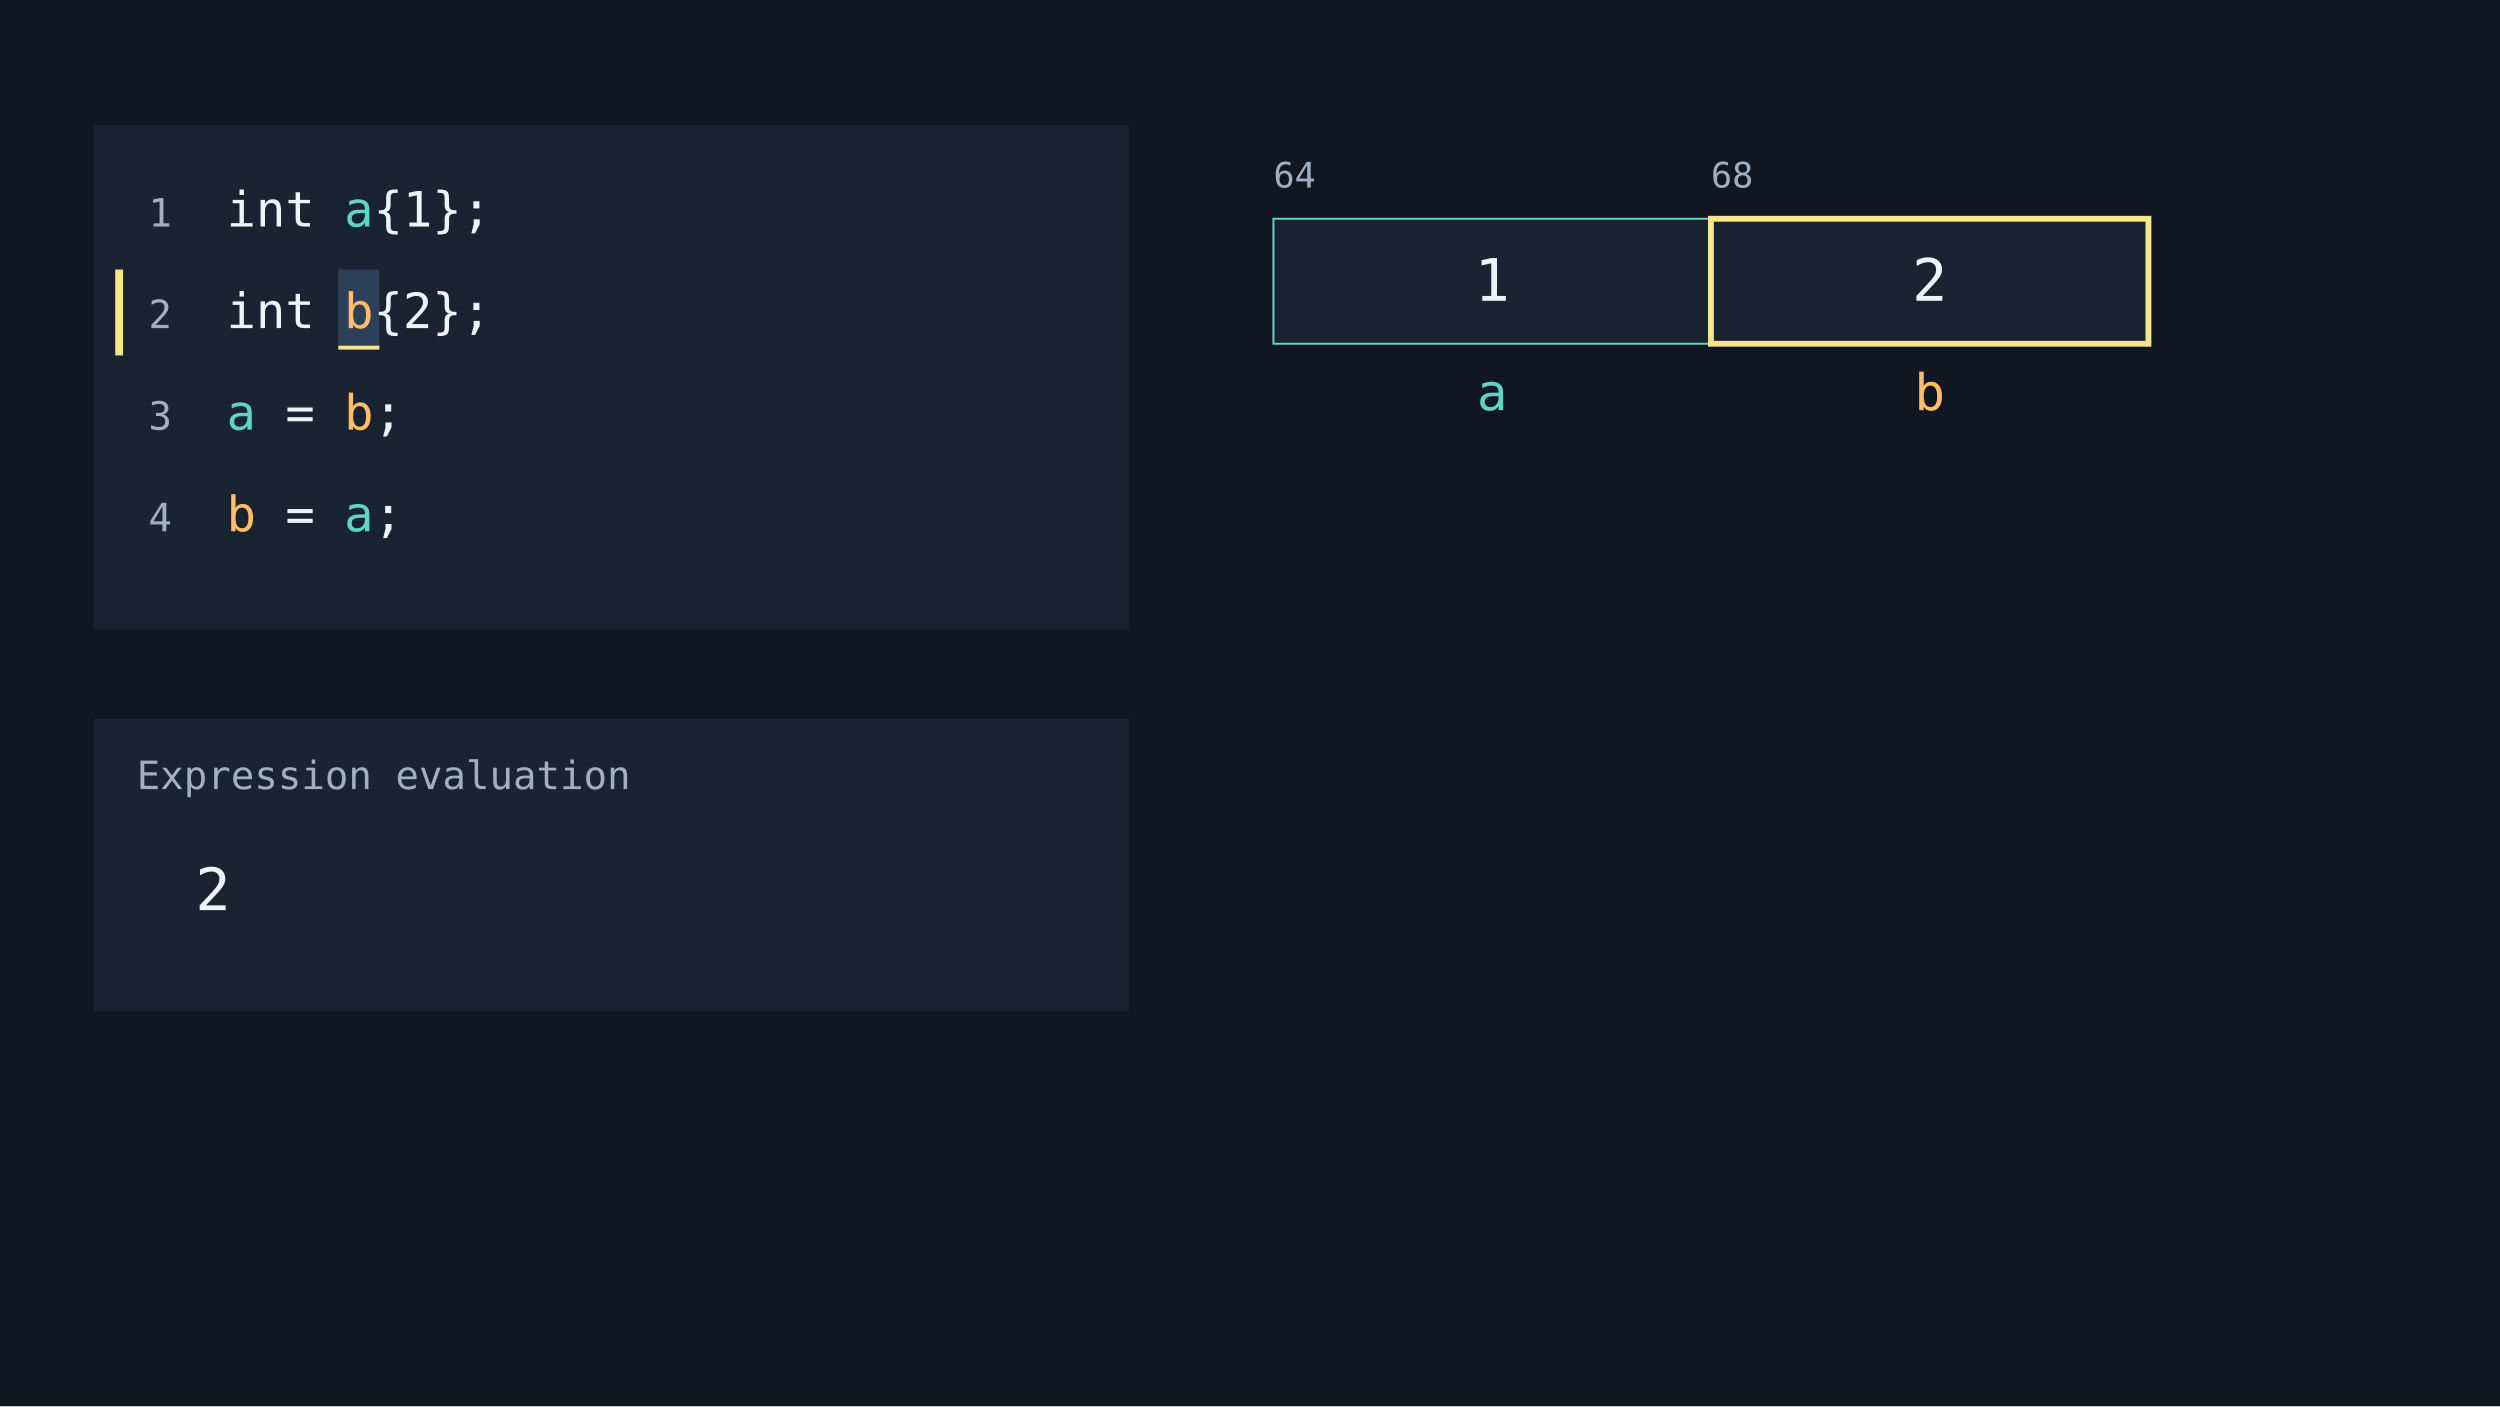
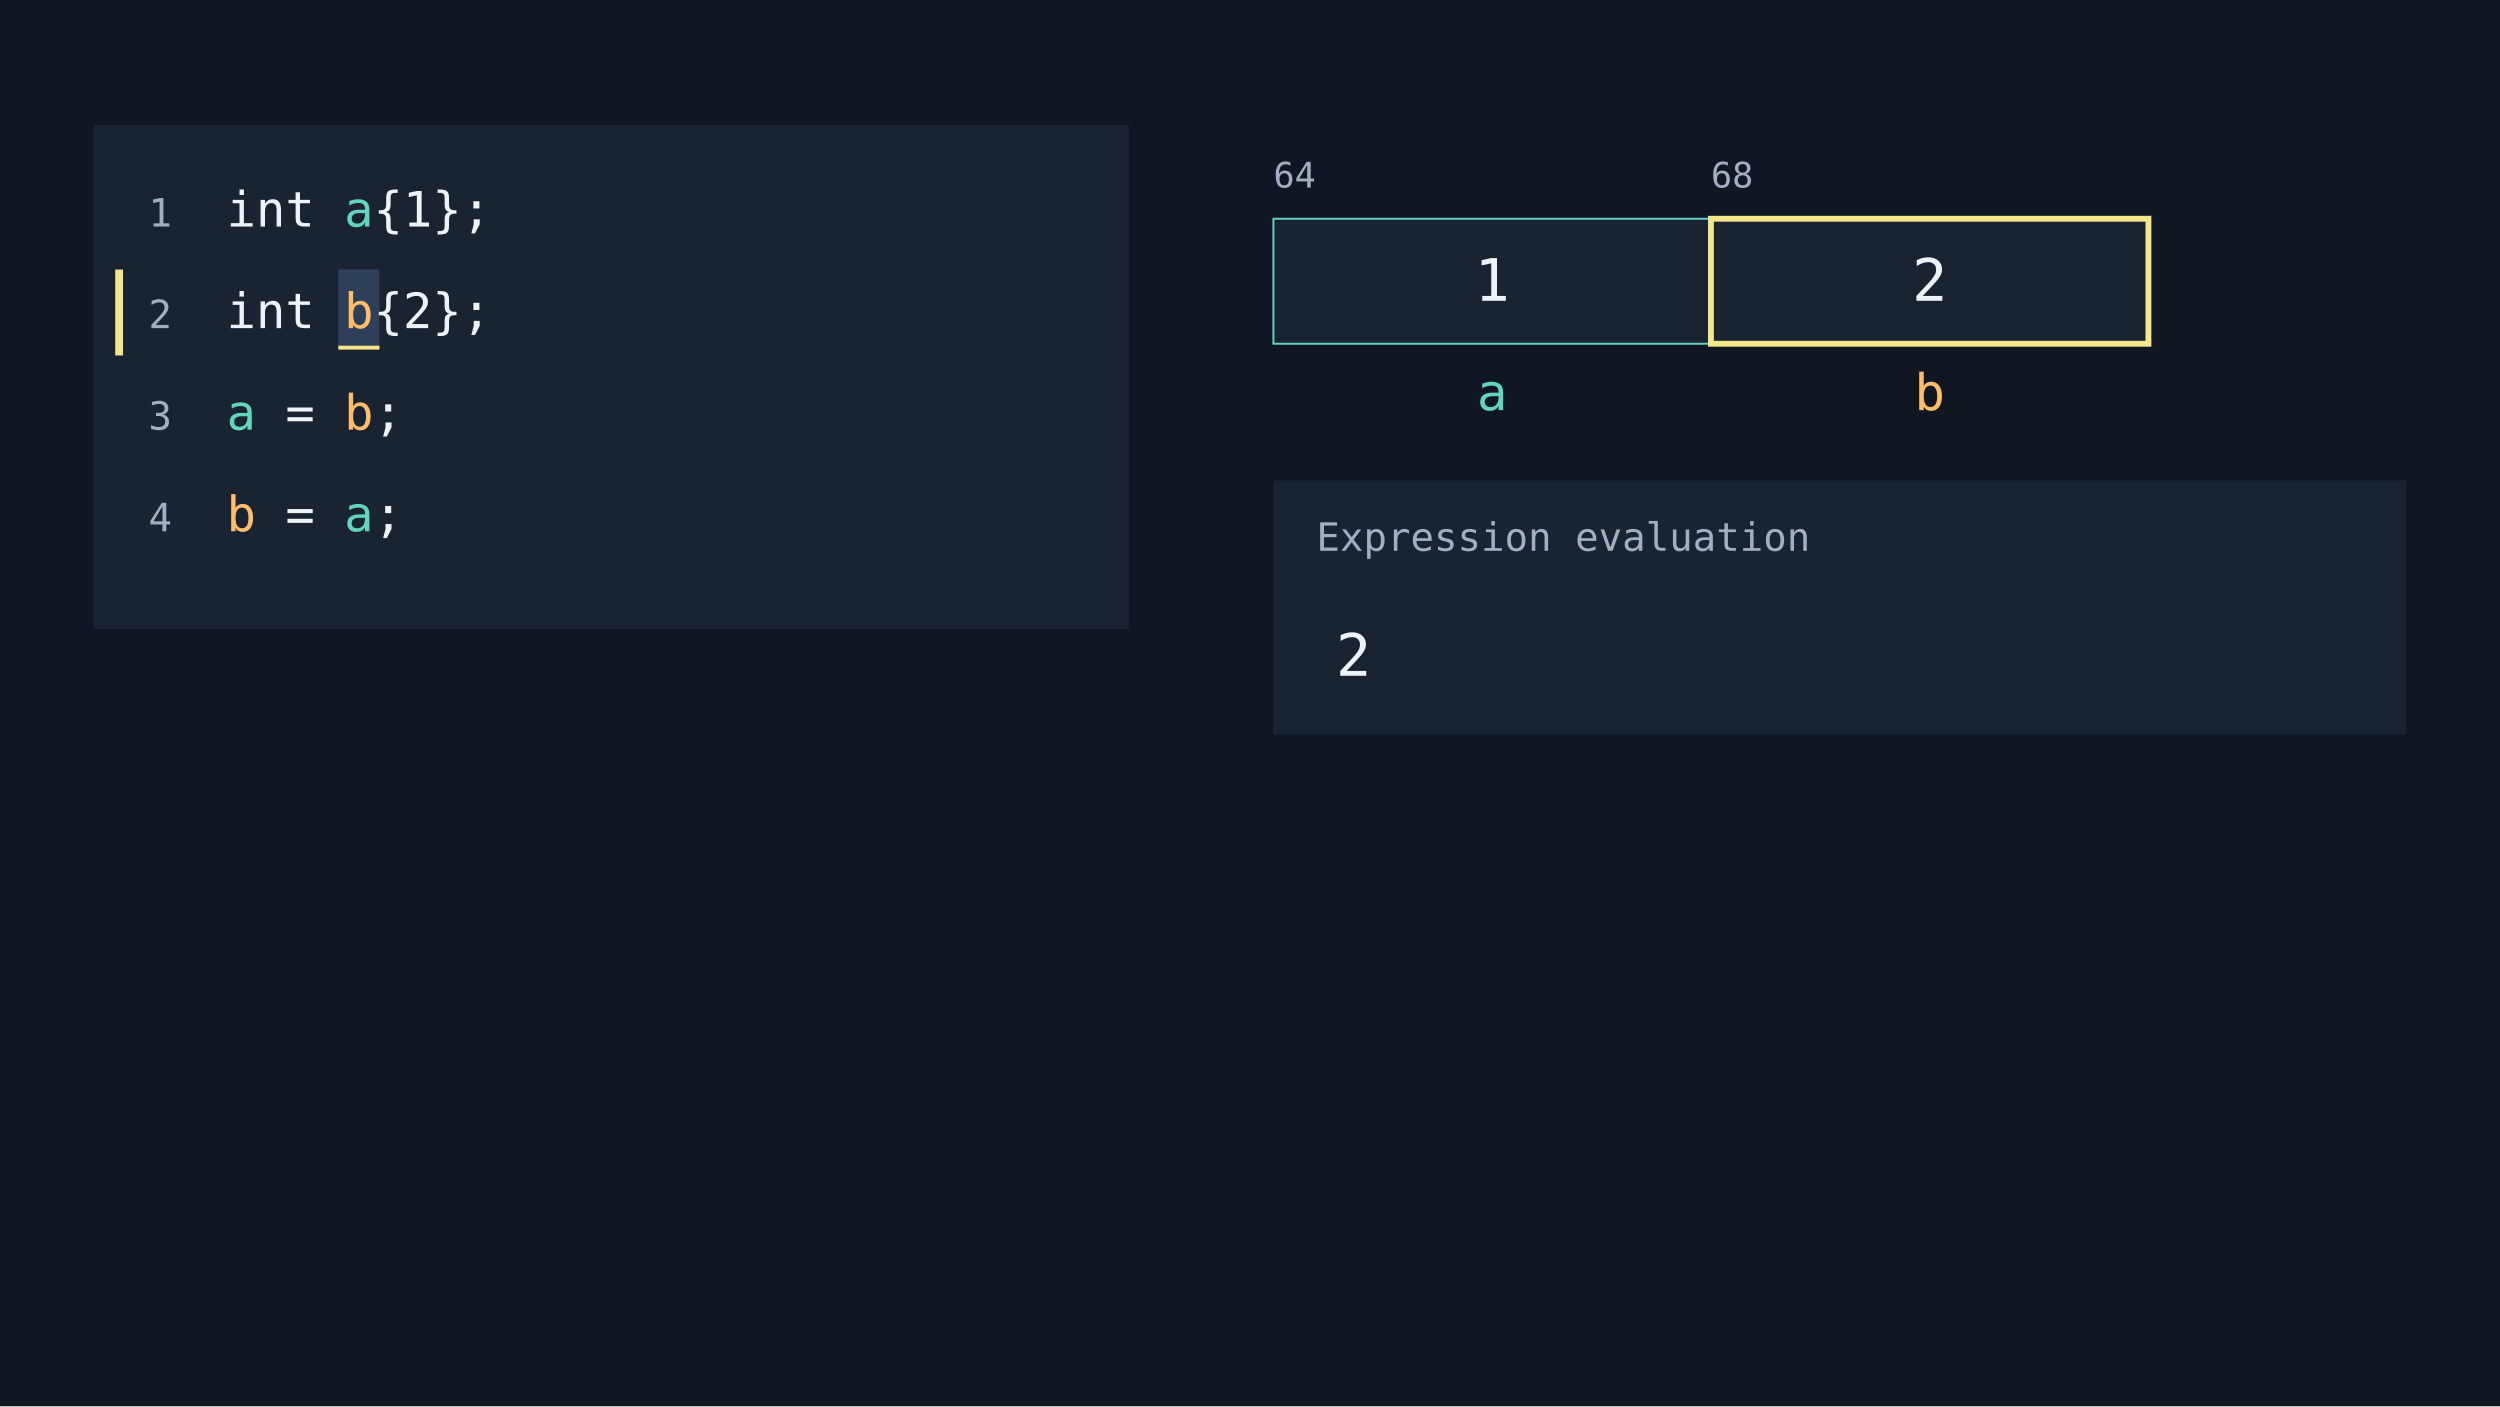
<svg xmlns="http://www.w3.org/2000/svg" viewBox="0 0 1280 720" width="1280" height="720" role="img">
  <rect x="0" y="0" width="1280" height="720" fill="#101722" stroke="none" stroke-width="1" />
  <rect x="48" y="64" width="530" height="258" fill="#192331" stroke="none" stroke-width="1" />
-   <rect x="48" y="368" width="530" height="150" fill="#192331" stroke="none" stroke-width="1" />
-   <text x="70" y="404" font-family="DejaVu Sans Mono,monospace" font-size="20" fill="#a0afc2" xml:space="preserve">Expression evaluation</text>
-   <text x="100" y="466" font-family="DejaVu Sans Mono,monospace" font-size="30" fill="#eef3fa" xml:space="preserve">2</text>
+   <rect x="652" y="246" width="580" height="130" fill="#192331" stroke="none" stroke-width="1" />
+   <text x="674" y="282" font-family="DejaVu Sans Mono,monospace" font-size="20" fill="#a0afc2" xml:space="preserve">Expression evaluation</text>
+   <text x="684" y="346" font-family="DejaVu Sans Mono,monospace" font-size="30" fill="#eef3fa" xml:space="preserve">2</text>
  <text x="76" y="116" font-family="DejaVu Sans Mono,monospace" font-size="20" fill="#a0afc2" xml:space="preserve">1</text>
  <text x="116.0" y="116" font-family="DejaVu Sans Mono,monospace" font-size="25" fill="#eef3fa" xml:space="preserve">int</text>
  <text x="161.15" y="116" font-family="DejaVu Sans Mono,monospace" font-size="25" fill="#eef3fa" xml:space="preserve"> </text>
  <text x="176.2" y="116" font-family="DejaVu Sans Mono,monospace" font-size="25" fill="#61d4c4" xml:space="preserve">a</text>
  <text x="191.25" y="116" font-family="DejaVu Sans Mono,monospace" font-size="25" fill="#eef3fa" xml:space="preserve">{1};</text>
  <rect x="59" y="138" width="4" height="44" fill="#f5e58b" stroke="none" stroke-width="1" />
  <rect x="173.2" y="138" width="21.05" height="40" fill="#2e4059" stroke="none" stroke-width="1" />
  <line x1="173.2" y1="178" x2="194.25" y2="178" stroke="#f5e58b" stroke-width="2" />
  <text x="76" y="168" font-family="DejaVu Sans Mono,monospace" font-size="20" fill="#a0afc2" xml:space="preserve">2</text>
  <text x="116.0" y="168" font-family="DejaVu Sans Mono,monospace" font-size="25" fill="#eef3fa" xml:space="preserve">int</text>
  <text x="161.15" y="168" font-family="DejaVu Sans Mono,monospace" font-size="25" fill="#eef3fa" xml:space="preserve"> </text>
  <text x="176.2" y="168" font-family="DejaVu Sans Mono,monospace" font-size="25" fill="#ffbd69" xml:space="preserve">b</text>
  <text x="191.25" y="168" font-family="DejaVu Sans Mono,monospace" font-size="25" fill="#eef3fa" xml:space="preserve">{2};</text>
  <text x="76" y="220" font-family="DejaVu Sans Mono,monospace" font-size="20" fill="#a0afc2" xml:space="preserve">3</text>
  <text x="116.0" y="220" font-family="DejaVu Sans Mono,monospace" font-size="25" fill="#61d4c4" xml:space="preserve">a</text>
  <text x="131.05" y="220" font-family="DejaVu Sans Mono,monospace" font-size="25" fill="#eef3fa" xml:space="preserve"> = </text>
  <text x="176.2" y="220" font-family="DejaVu Sans Mono,monospace" font-size="25" fill="#ffbd69" xml:space="preserve">b</text>
  <text x="191.25" y="220" font-family="DejaVu Sans Mono,monospace" font-size="25" fill="#eef3fa" xml:space="preserve">;</text>
  <text x="76" y="272" font-family="DejaVu Sans Mono,monospace" font-size="20" fill="#a0afc2" xml:space="preserve">4</text>
  <text x="116.0" y="272" font-family="DejaVu Sans Mono,monospace" font-size="25" fill="#ffbd69" xml:space="preserve">b</text>
  <text x="131.05" y="272" font-family="DejaVu Sans Mono,monospace" font-size="25" fill="#eef3fa" xml:space="preserve"> = </text>
  <text x="176.2" y="272" font-family="DejaVu Sans Mono,monospace" font-size="25" fill="#61d4c4" xml:space="preserve">a</text>
  <text x="191.25" y="272" font-family="DejaVu Sans Mono,monospace" font-size="25" fill="#eef3fa" xml:space="preserve">;</text>
  <text x="652" y="96" font-family="DejaVu Sans Mono,monospace" font-size="18" fill="#a0afc2" xml:space="preserve">64</text>
  <text x="756.174" y="210" font-family="DejaVu Sans Mono,monospace" font-size="26" fill="#61d4c4" xml:space="preserve">a</text>
  <rect x="652" y="112" width="224.0" height="64" fill="#192331" stroke="#61d4c4" stroke-width="1" />
  <text x="754.97" y="154" font-family="DejaVu Sans Mono,monospace" font-size="30" fill="#eef3fa" xml:space="preserve">1</text>
  <text x="876.0" y="96" font-family="DejaVu Sans Mono,monospace" font-size="18" fill="#a0afc2" xml:space="preserve">68</text>
  <text x="980.174" y="210" font-family="DejaVu Sans Mono,monospace" font-size="26" fill="#ffbd69" xml:space="preserve">b</text>
  <rect x="876.0" y="112" width="224.0" height="64" fill="#192331" stroke="#f5e58b" stroke-width="3" />
  <text x="978.97" y="154" font-family="DejaVu Sans Mono,monospace" font-size="30" fill="#eef3fa" xml:space="preserve">2</text>
</svg>
